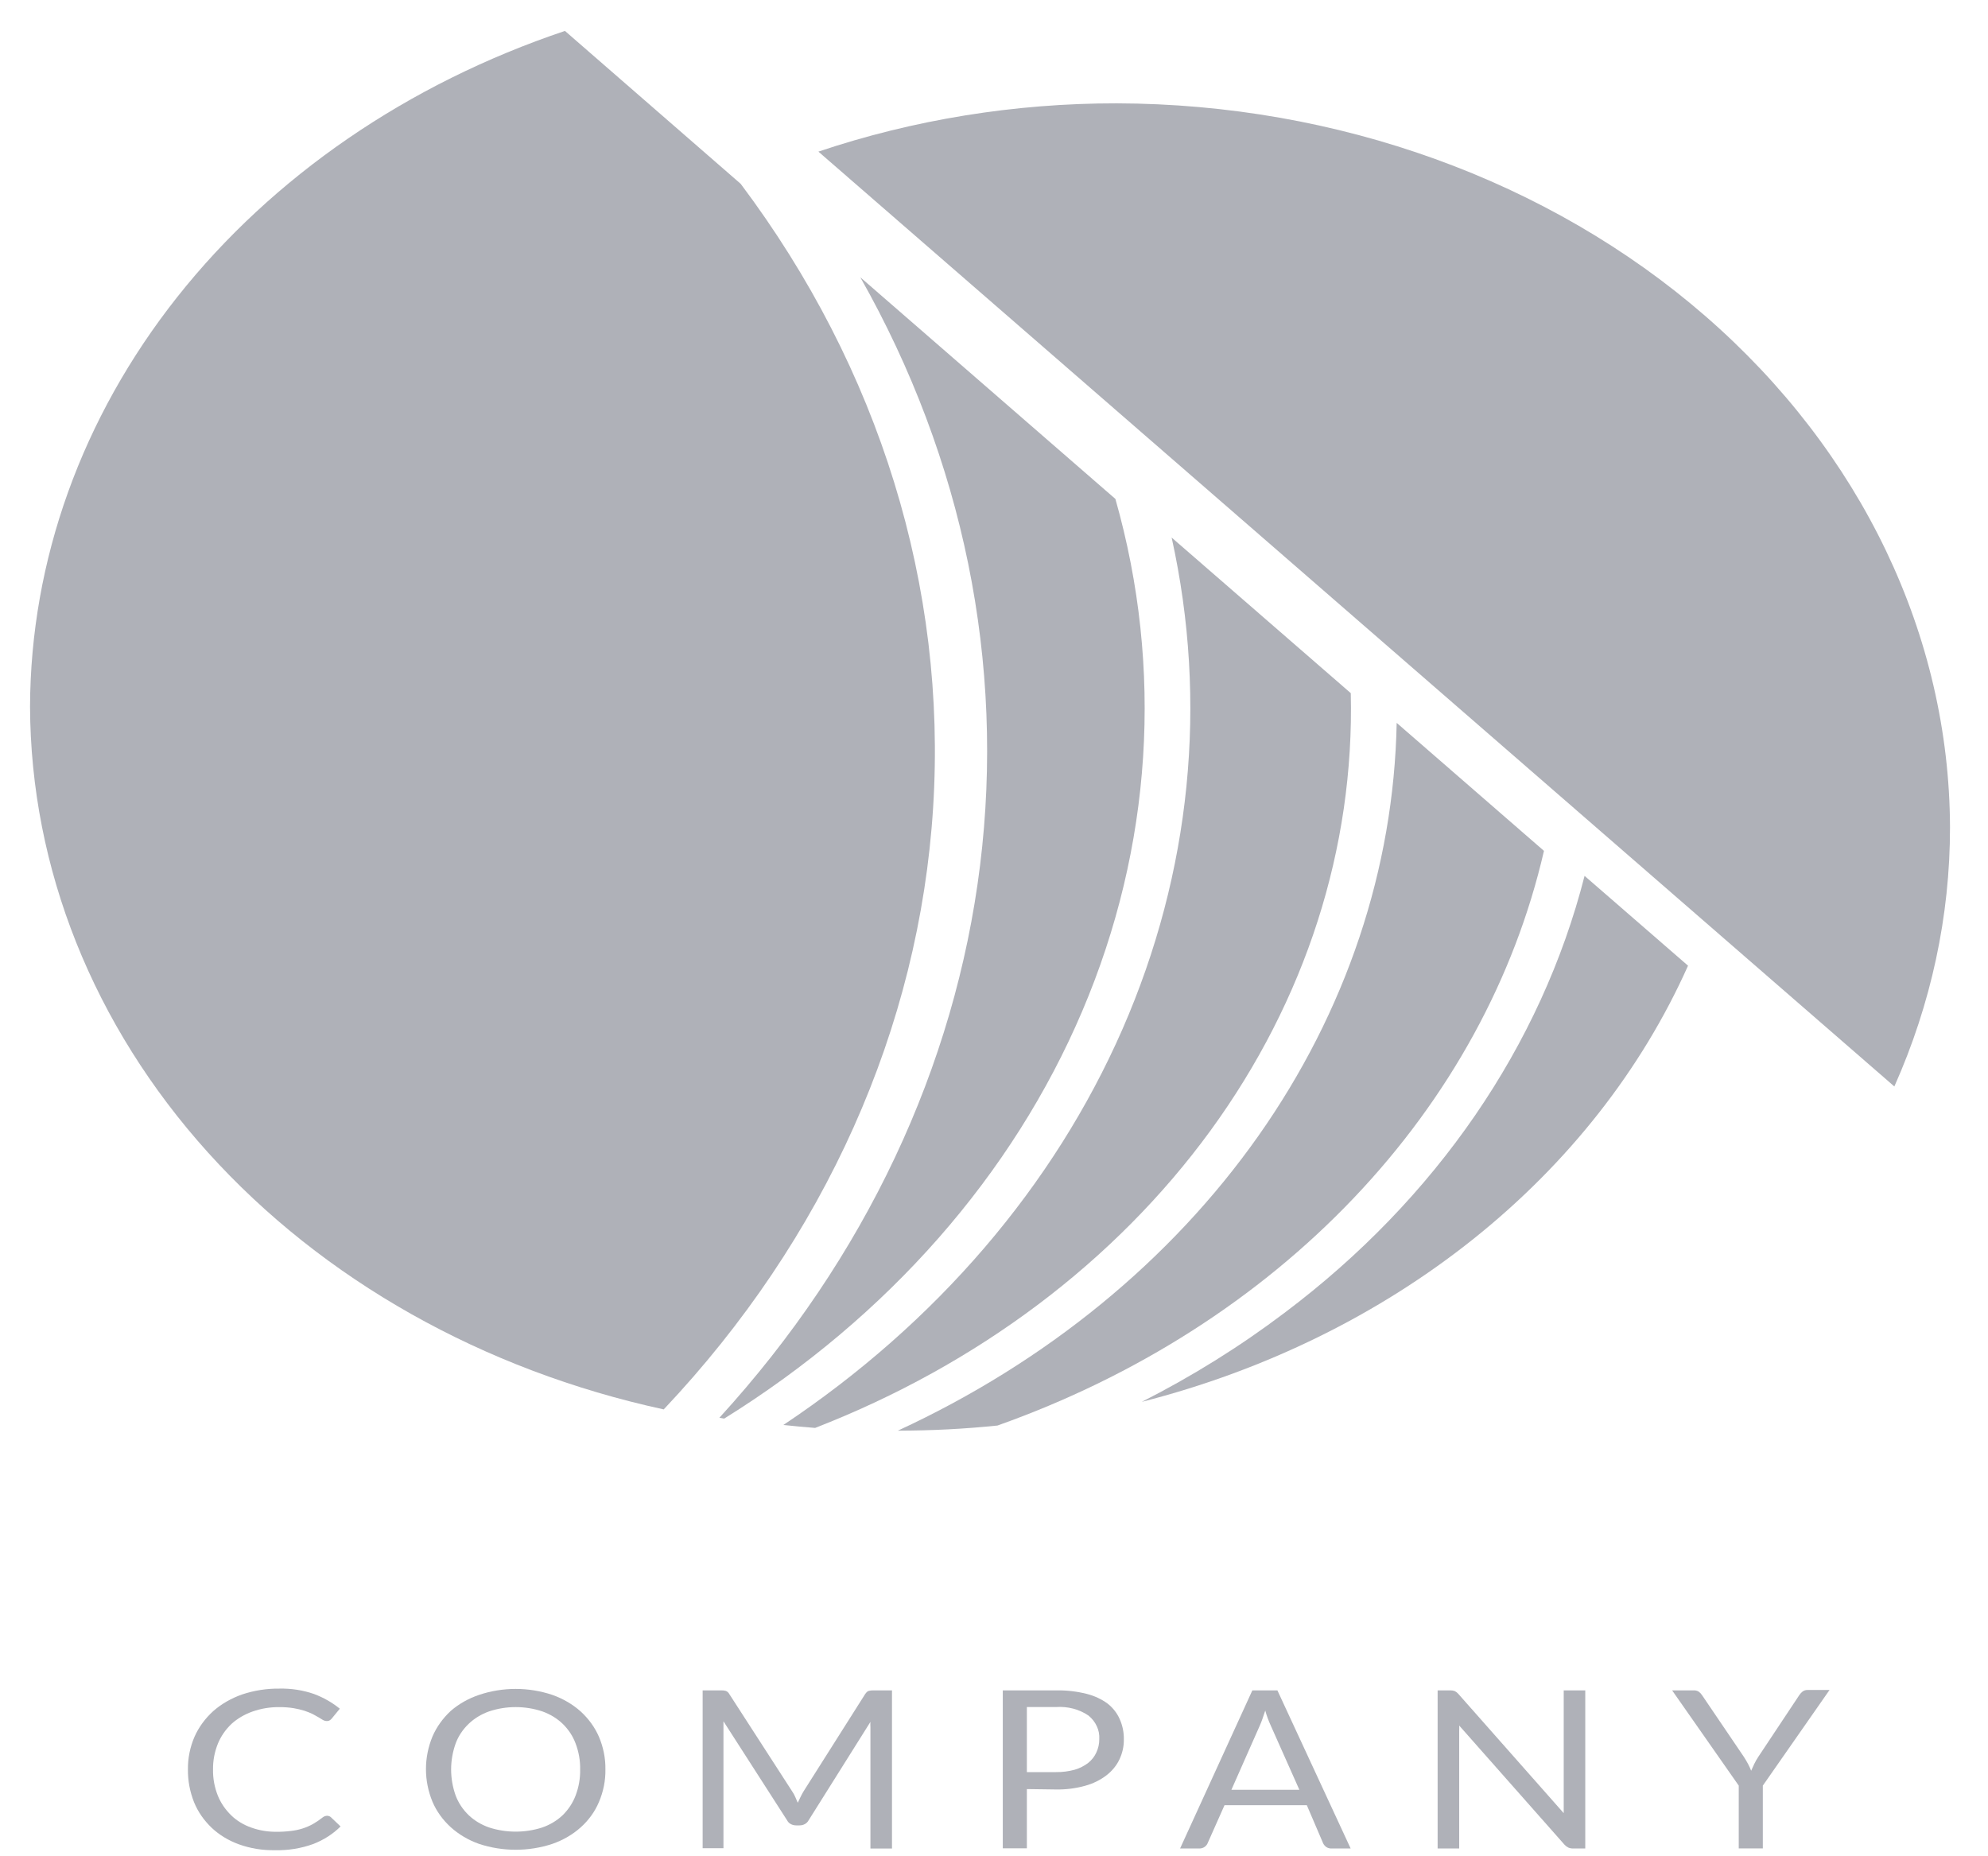
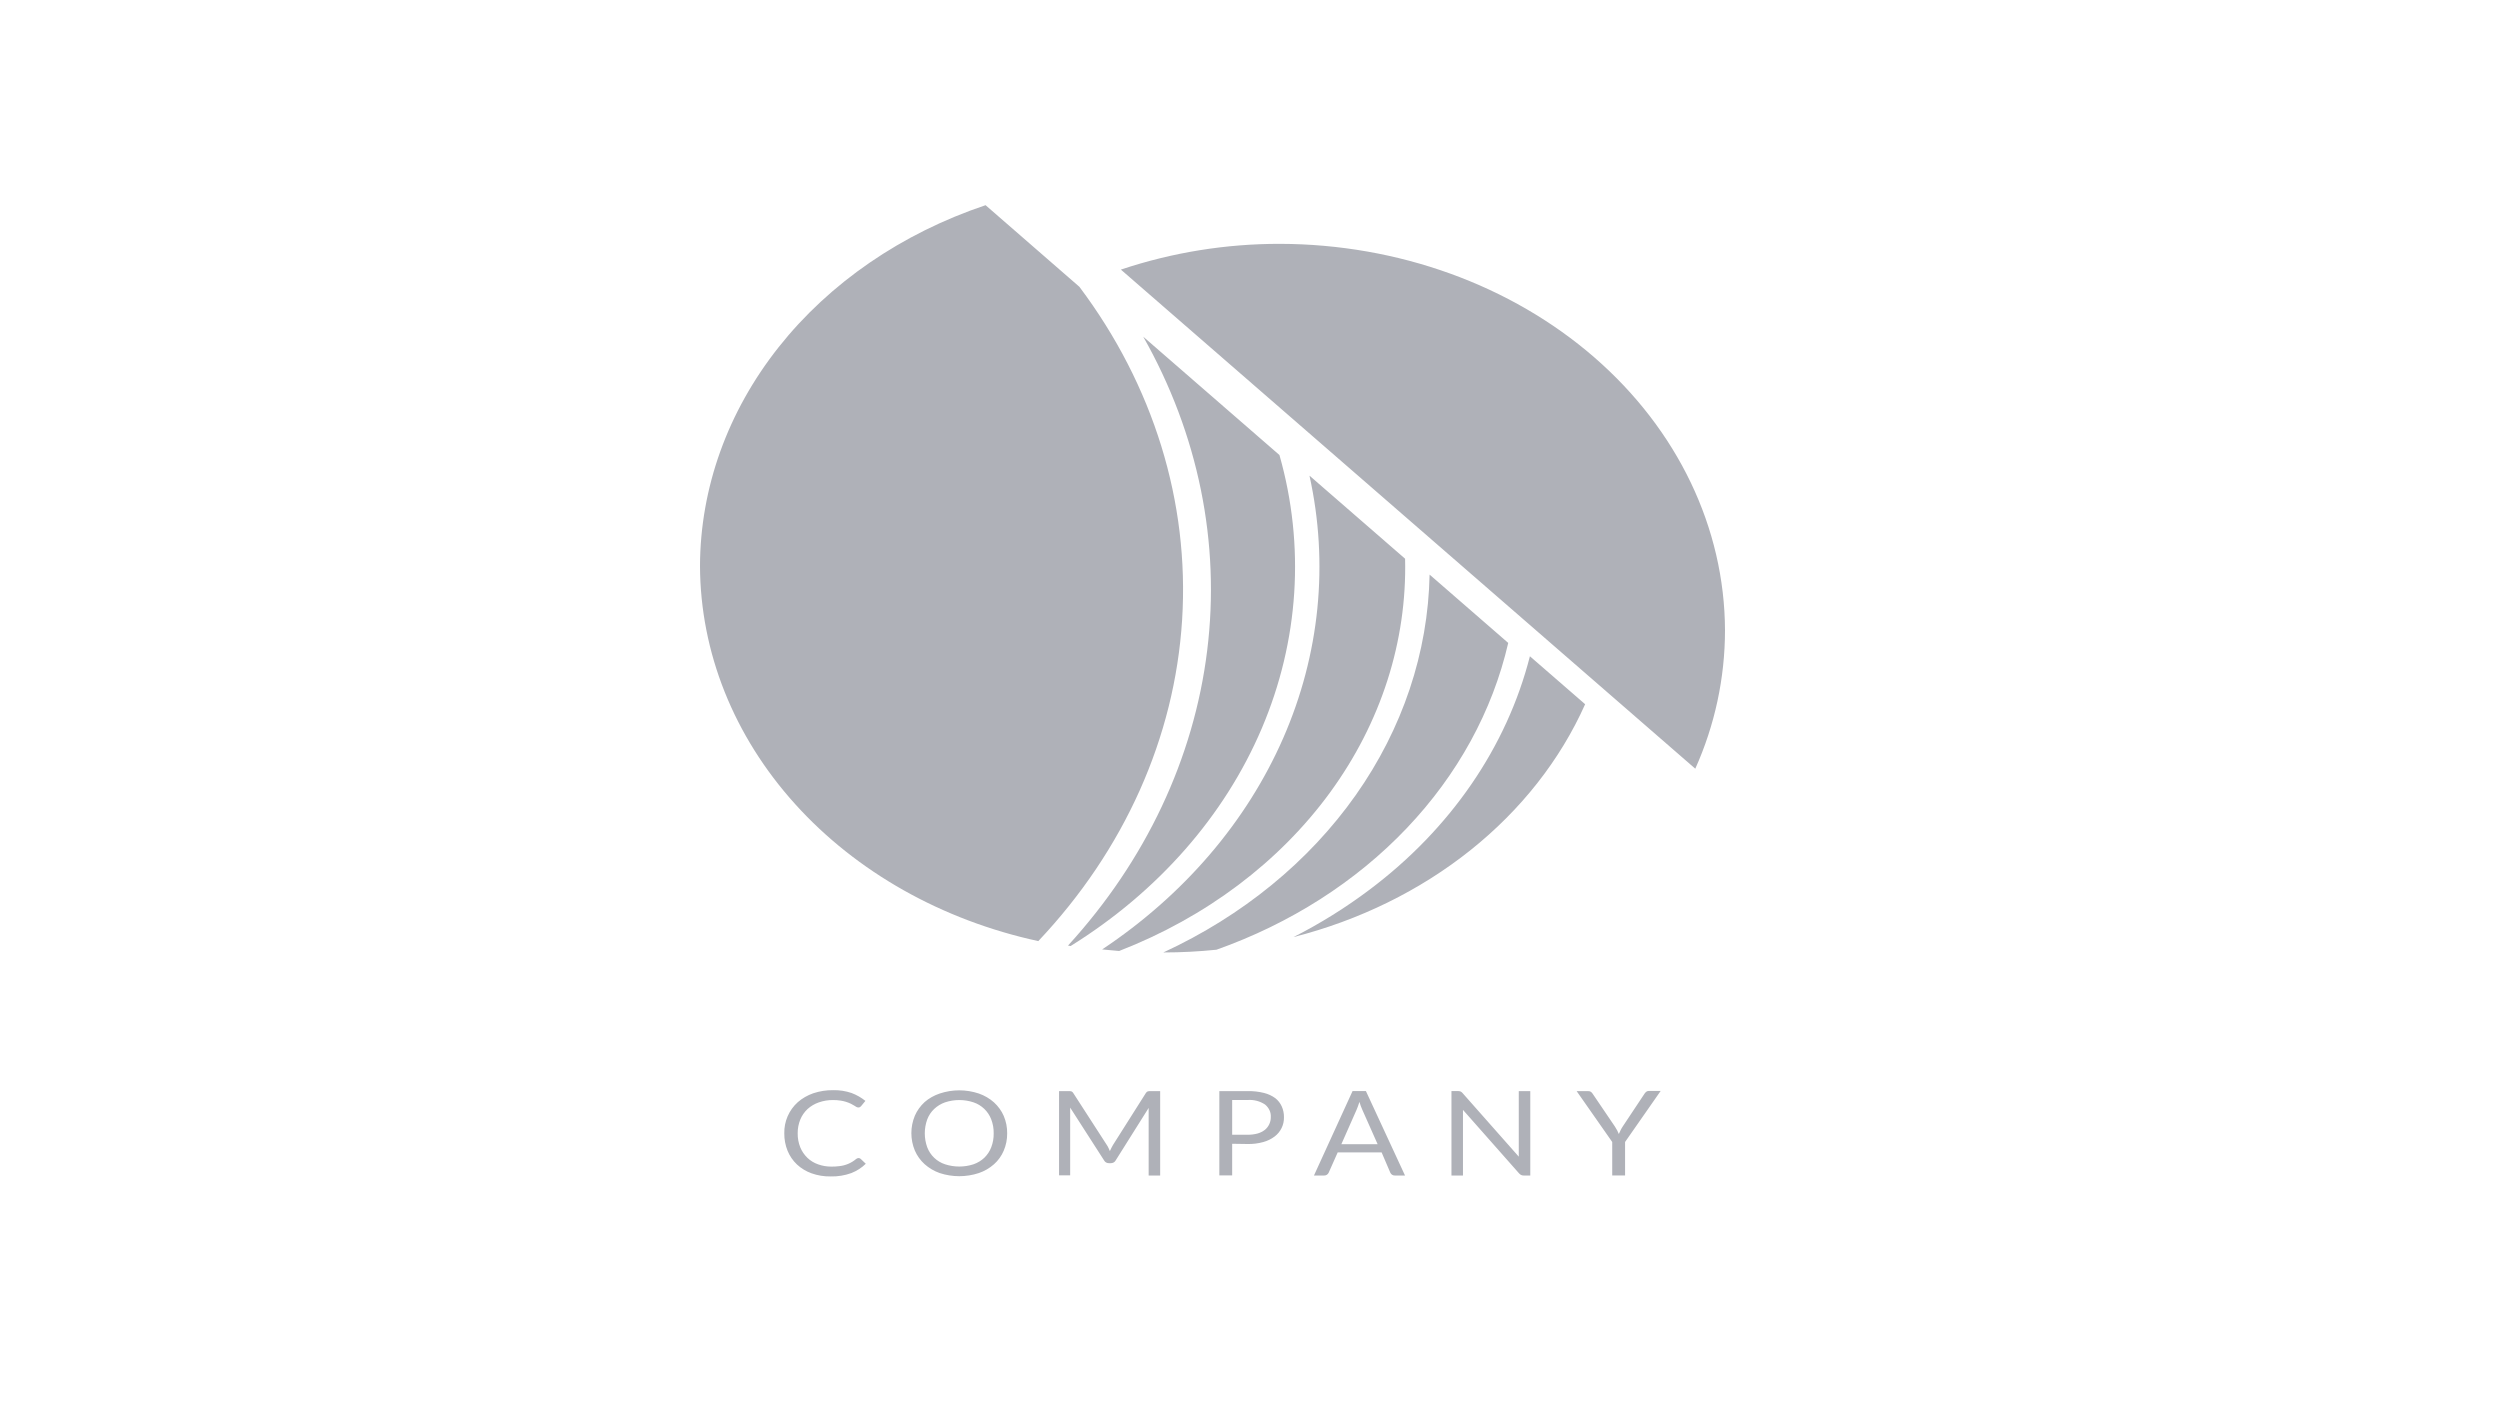
- <svg xmlns="http://www.w3.org/2000/svg" width="45" height="42" viewBox="0 0 45 42" fill="none">
-   <path d="M7.406 41.101C7.422 41.102 7.438 41.105 7.452 41.111C7.467 41.116 7.48 41.124 7.491 41.135L7.709 41.343C7.54 41.512 7.33 41.647 7.095 41.739C6.82 41.839 6.524 41.888 6.226 41.881C5.945 41.886 5.667 41.841 5.408 41.748C5.174 41.663 4.964 41.536 4.792 41.374C4.616 41.206 4.48 41.01 4.393 40.796C4.298 40.557 4.251 40.306 4.254 40.054C4.251 39.8 4.301 39.548 4.404 39.31C4.5 39.095 4.643 38.899 4.827 38.732C5.013 38.569 5.236 38.441 5.481 38.355C5.75 38.265 6.036 38.22 6.324 38.223C6.591 38.217 6.857 38.258 7.106 38.344C7.322 38.425 7.521 38.538 7.692 38.678L7.51 38.9C7.497 38.916 7.482 38.93 7.463 38.941C7.442 38.953 7.416 38.959 7.39 38.957C7.362 38.956 7.334 38.947 7.311 38.934L7.213 38.874L7.076 38.798C7.017 38.77 6.956 38.746 6.894 38.725C6.813 38.7 6.73 38.68 6.646 38.666C6.539 38.649 6.43 38.641 6.321 38.642C6.114 38.64 5.908 38.674 5.716 38.742C5.537 38.805 5.375 38.9 5.241 39.021C5.105 39.15 5.001 39.302 4.933 39.467C4.857 39.655 4.819 39.854 4.822 40.054C4.818 40.257 4.856 40.459 4.933 40.651C5 40.815 5.103 40.965 5.236 41.094C5.361 41.215 5.516 41.309 5.689 41.369C5.867 41.433 6.058 41.465 6.25 41.464C6.361 41.465 6.473 41.459 6.583 41.445C6.763 41.426 6.935 41.372 7.087 41.286C7.164 41.242 7.236 41.193 7.303 41.139C7.331 41.116 7.367 41.103 7.406 41.101Z" fill="#AFB1B8" />
-   <path d="M13.704 40.054C13.708 40.305 13.658 40.555 13.557 40.791C13.468 41.004 13.328 41.199 13.146 41.363C12.964 41.526 12.745 41.654 12.502 41.738C11.968 41.915 11.378 41.915 10.844 41.738C10.603 41.653 10.385 41.524 10.204 41.361C10.022 41.195 9.881 40.999 9.789 40.783C9.593 40.306 9.593 39.785 9.789 39.308C9.882 39.092 10.023 38.895 10.204 38.727C10.386 38.569 10.604 38.446 10.844 38.365C11.377 38.185 11.969 38.185 12.502 38.365C12.744 38.45 12.963 38.578 13.145 38.741C13.325 38.906 13.465 39.1 13.557 39.312C13.658 39.55 13.708 39.801 13.704 40.054ZM13.132 40.054C13.136 39.853 13.101 39.653 13.028 39.462C12.967 39.298 12.868 39.147 12.736 39.019C12.609 38.897 12.451 38.801 12.276 38.739C11.888 38.609 11.458 38.609 11.071 38.739C10.895 38.801 10.738 38.897 10.61 39.019C10.477 39.146 10.376 39.297 10.315 39.462C10.177 39.847 10.177 40.26 10.315 40.646C10.377 40.81 10.477 40.961 10.61 41.089C10.738 41.21 10.895 41.305 11.071 41.366C11.459 41.492 11.887 41.492 12.276 41.366C12.451 41.305 12.608 41.21 12.736 41.089C12.867 40.96 12.966 40.809 13.028 40.646C13.101 40.455 13.136 40.255 13.132 40.054Z" fill="#AFB1B8" />
-   <path d="M18.001 40.675L18.058 40.807C18.08 40.76 18.099 40.717 18.121 40.675C18.142 40.63 18.166 40.587 18.192 40.544L19.585 38.344C19.613 38.306 19.637 38.282 19.664 38.275C19.701 38.265 19.74 38.261 19.779 38.263H20.191V41.843H19.703V39.211C19.703 39.178 19.703 39.14 19.703 39.099C19.7 39.059 19.7 39.017 19.703 38.976L18.301 41.208C18.283 41.241 18.255 41.269 18.219 41.289C18.183 41.309 18.142 41.319 18.099 41.319H18.02C17.978 41.319 17.936 41.309 17.9 41.289C17.864 41.27 17.836 41.241 17.819 41.208L16.376 38.962C16.376 39.005 16.376 39.047 16.376 39.09C16.376 39.133 16.376 39.17 16.376 39.204V41.835H15.905V38.263H16.316C16.355 38.261 16.394 38.265 16.431 38.275C16.465 38.29 16.492 38.314 16.507 38.344L17.93 40.547C17.958 40.587 17.982 40.63 18.001 40.675Z" fill="#AFB1B8" />
-   <path d="M23.244 40.497V41.838H22.699V38.263H23.915C24.145 38.259 24.373 38.286 24.594 38.341C24.77 38.385 24.934 38.461 25.074 38.564C25.195 38.661 25.288 38.781 25.346 38.915C25.411 39.06 25.442 39.216 25.439 39.372C25.442 39.529 25.407 39.684 25.338 39.829C25.273 39.966 25.172 40.088 25.044 40.187C24.904 40.294 24.739 40.375 24.561 40.423C24.349 40.482 24.127 40.51 23.904 40.506L23.244 40.497ZM23.244 40.113H23.904C24.047 40.115 24.19 40.096 24.327 40.059C24.439 40.026 24.543 39.973 24.632 39.905C24.714 39.839 24.777 39.758 24.817 39.668C24.862 39.572 24.884 39.47 24.883 39.367C24.889 39.268 24.871 39.168 24.828 39.076C24.786 38.983 24.721 38.9 24.637 38.832C24.429 38.69 24.168 38.622 23.904 38.64H23.244V40.113Z" fill="#AFB1B8" />
-   <path d="M30.573 41.842H30.142C30.099 41.844 30.057 41.832 30.022 41.809C29.991 41.787 29.967 41.758 29.951 41.726L29.581 40.862H27.718L27.334 41.726C27.32 41.758 27.296 41.786 27.266 41.807C27.231 41.831 27.188 41.844 27.143 41.842H26.712L28.348 38.263H28.915L30.573 41.842ZM27.874 40.513H29.412L28.763 39.056C28.713 38.947 28.672 38.834 28.64 38.72L28.577 38.907C28.558 38.964 28.536 39.016 28.517 39.059L27.874 40.513Z" fill="#AFB1B8" />
-   <path d="M32.929 38.279C32.961 38.295 32.989 38.317 33.011 38.343L35.396 41.042C35.396 40.999 35.396 40.956 35.396 40.916C35.396 40.876 35.396 40.836 35.396 40.798V38.263H35.884V41.842H35.612C35.573 41.843 35.534 41.836 35.5 41.821C35.466 41.804 35.437 41.782 35.413 41.755L33.03 39.059C33.032 39.1 33.032 39.141 33.03 39.182C33.03 39.222 33.03 39.258 33.03 39.291V41.842H32.542V38.263H32.831C32.864 38.262 32.898 38.268 32.929 38.279Z" fill="#AFB1B8" />
-   <path d="M39.903 40.419V41.84H39.358V40.419L37.85 38.263H38.338C38.38 38.261 38.422 38.272 38.455 38.294C38.485 38.317 38.51 38.344 38.529 38.374L39.472 39.765C39.51 39.824 39.543 39.879 39.57 39.931C39.598 39.983 39.62 40.033 39.639 40.082L39.709 39.928C39.736 39.872 39.767 39.818 39.802 39.765L40.732 38.365C40.751 38.337 40.775 38.312 40.803 38.289C40.835 38.265 40.877 38.252 40.92 38.254H41.413L39.903 40.419Z" fill="#AFB1B8" />
-   <path d="M17.731 32.256C17.968 32.282 18.209 32.303 18.451 32.322C22.13 30.893 25.242 28.552 27.399 25.594C29.555 22.636 30.66 19.191 30.576 15.69L26.521 12.168C27.346 15.895 26.96 19.748 25.408 23.296C23.855 26.844 21.198 29.946 17.731 32.256Z" fill="#AFB1B8" />
-   <path d="M16.284 32.092L16.393 32.111C20.097 29.809 22.921 26.595 24.499 22.884C26.078 19.173 26.339 15.135 25.248 11.294L19.474 6.277C21.809 10.401 22.75 15.016 22.185 19.586C21.62 24.156 19.574 28.493 16.284 32.092Z" fill="#AFB1B8" />
-   <path d="M35.868 19.826C34.887 23.673 32.504 27.142 29.073 29.719C28.072 30.476 26.991 31.15 25.845 31.732C28.639 31.019 31.206 29.758 33.35 28.046C35.494 26.334 37.157 24.217 38.21 21.859L35.868 19.826Z" fill="#AFB1B8" />
-   <path d="M34.949 19.26L31.615 16.363C31.551 19.666 30.47 22.894 28.485 25.711C26.499 28.529 23.681 30.833 20.324 32.384H20.341C21.089 32.383 21.836 32.345 22.579 32.268C25.716 31.155 28.488 29.385 30.646 27.115C32.805 24.846 34.283 22.147 34.949 19.26Z" fill="#AFB1B8" />
-   <path d="M16.766 4.161L12.788 0.7C9.232 1.894 6.174 3.993 4.013 6.722C1.853 9.451 0.691 12.684 0.68 15.996H0.68C0.693 19.656 2.111 23.208 4.709 26.089C7.307 28.97 10.937 31.016 15.024 31.903C18.672 28.041 20.808 23.269 21.122 18.28C21.435 13.291 19.909 8.345 16.766 4.161Z" fill="#AFB1B8" />
-   <path d="M44.14 18.727C44.126 14.385 42.134 10.224 38.6 7.153C35.066 4.083 30.276 2.352 25.278 2.339C22.969 2.337 20.679 2.708 18.525 3.432L42.88 24.593C43.714 22.722 44.141 20.733 44.14 18.727Z" fill="#AFB1B8" />
+ <svg xmlns="http://www.w3.org/2000/svg" width="106" height="60" fill="none">
+   <path d="M36.406 49.101c.016 0 .032.004.046.01a.121.121 0 01.039.024l.218.208c-.17.169-.379.304-.614.396a2.39 2.39 0 01-.87.142c-.28.005-.558-.04-.817-.133a1.794 1.794 0 01-.617-.374 1.674 1.674 0 01-.397-.578 1.926 1.926 0 01-.14-.742 1.724 1.724 0 01.573-1.322c.186-.163.409-.291.654-.377.269-.09.555-.135.843-.132a2.27 2.27 0 01.782.12c.216.082.414.195.587.335l-.183.222a.178.178 0 01-.046.04.125.125 0 01-.074.017.178.178 0 01-.08-.023l-.097-.06-.137-.076a1.548 1.548 0 00-.43-.132 1.891 1.891 0 00-.325-.024 1.76 1.76 0 00-.605.1 1.39 1.39 0 00-.475.28c-.136.128-.24.28-.308.445a1.5 1.5 0 00-.111.587 1.53 1.53 0 00.111.597c.067.164.17.314.303.443.125.12.28.215.453.275.178.064.368.096.561.095.111.001.223-.005.333-.019a1.316 1.316 0 00.72-.306.171.171 0 01.103-.038zM42.704 48.054a1.81 1.81 0 01-.147.737 1.594 1.594 0 01-.41.572 1.889 1.889 0 01-.645.375 2.655 2.655 0 01-1.658 0 1.91 1.91 0 01-.64-.377 1.678 1.678 0 01-.415-.578 1.922 1.922 0 010-1.475c.093-.216.234-.413.415-.58.182-.159.4-.282.64-.363a2.61 2.61 0 011.658 0c.242.085.461.213.643.376.18.165.32.36.412.571.101.238.151.489.147.742zm-.572 0a1.566 1.566 0 00-.104-.593 1.22 1.22 0 00-.752-.722 1.918 1.918 0 00-1.205 0 1.295 1.295 0 00-.461.28 1.191 1.191 0 00-.295.443 1.737 1.737 0 000 1.184 1.209 1.209 0 00.756.72c.388.127.816.127 1.205 0 .175-.061.332-.156.46-.277.131-.129.23-.28.292-.443.073-.19.108-.391.104-.592zM47.001 48.675l.058.132c.021-.047.04-.09.062-.132a1.23 1.23 0 01.071-.13l1.393-2.201c.028-.038.052-.062.08-.069a.373.373 0 01.114-.012h.412v3.58h-.488V47.21 47.1a.938.938 0 010-.124L47.3 49.208a.203.203 0 01-.082.081.246.246 0 01-.12.03h-.079a.243.243 0 01-.12-.03.2.2 0 01-.081-.081l-1.443-2.246V49.835h-.471v-3.572h.411a.373.373 0 01.115.012c.034.015.06.039.076.069l1.423 2.203a.76.76 0 01.071.128zM52.244 48.497v1.34H51.7v-3.574h1.216c.23-.004.458.023.679.078.176.044.34.12.48.223a.922.922 0 01.272.35c.065.146.096.302.093.458a.993.993 0 01-.395.815c-.14.107-.305.188-.483.236a2.3 2.3 0 01-.657.083l-.66-.01zm0-.384h.66c.143.002.286-.017.423-.054a.924.924 0 00.305-.154.686.686 0 00.25-.538.605.605 0 00-.054-.291.69.69 0 00-.19-.244 1.172 1.172 0 00-.734-.192h-.66v1.473zM59.573 49.842h-.43a.205.205 0 01-.12-.033.222.222 0 01-.072-.083l-.37-.864h-1.863l-.384.864a.205.205 0 01-.19.116h-.432l1.636-3.58h.567l1.658 3.58zm-2.7-1.329h1.538l-.648-1.457c-.05-.11-.09-.222-.123-.336l-.063.187c-.019.057-.04.11-.06.152l-.643 1.454zM61.929 46.28c.032.015.06.037.081.063l2.386 2.699v-.126-2.653h.488v3.58h-.272a.265.265 0 01-.112-.022.299.299 0 01-.088-.066l-2.382-2.696a.974.974 0 010 .123v2.66h-.488v-3.58h.289c.033 0 .067.006.098.017zM68.903 48.419v1.421h-.545V48.42l-1.508-2.156h.488a.197.197 0 01.117.03c.03.024.055.051.074.081l.943 1.391c.038.06.071.114.098.166.028.052.05.102.069.151l.07-.154c.027-.056.058-.11.093-.163l.93-1.4a.376.376 0 01.07-.076.182.182 0 01.118-.035h.493l-1.51 2.165zM46.731 40.256c.237.026.477.047.72.066 3.679-1.43 6.791-3.77 8.948-6.728 2.156-2.958 3.261-6.403 3.177-9.904l-4.054-3.522c.824 3.727.438 7.58-1.114 11.128-1.553 3.548-4.21 6.65-7.677 8.96z" fill="#AFB1B8" />
+   <path d="M45.284 40.092l.109.02c3.704-2.303 6.527-5.517 8.106-9.228 1.579-3.711 1.84-7.749.75-11.59l-5.775-5.017c2.335 4.124 3.276 8.74 2.71 13.31-.564 4.57-2.61 8.906-5.9 12.505zM64.868 27.826c-.981 3.847-3.364 7.316-6.794 9.893a21.629 21.629 0 01-3.229 2.013c2.794-.713 5.361-1.974 7.505-3.686s3.807-3.829 4.86-6.187l-2.342-2.033z" fill="#AFB1B8" />
+   <path d="M63.949 27.26l-3.334-2.897c-.064 3.303-1.145 6.531-3.13 9.348-1.986 2.818-4.804 5.122-8.16 6.673h.016c.748 0 1.495-.04 2.238-.116 3.137-1.113 5.909-2.883 8.067-5.153 2.159-2.27 3.637-4.968 4.303-7.855zM45.766 12.16L41.788 8.7c-3.556 1.194-6.614 3.293-8.775 6.022-2.16 2.73-3.322 5.961-3.333 9.274.013 3.66 1.431 7.212 4.03 10.093 2.597 2.88 6.227 4.927 10.314 5.814 3.648-3.862 5.785-8.634 6.098-13.623.313-4.99-1.213-9.935-4.356-14.12zM73.14 26.727c-.014-4.342-2.006-8.503-5.54-11.574-3.534-3.07-8.324-4.801-13.322-4.814a21.18 21.18 0 00-6.753 1.092L71.88 32.593a14.352 14.352 0 001.26-5.866z" fill="#AFB1B8" />
</svg>
